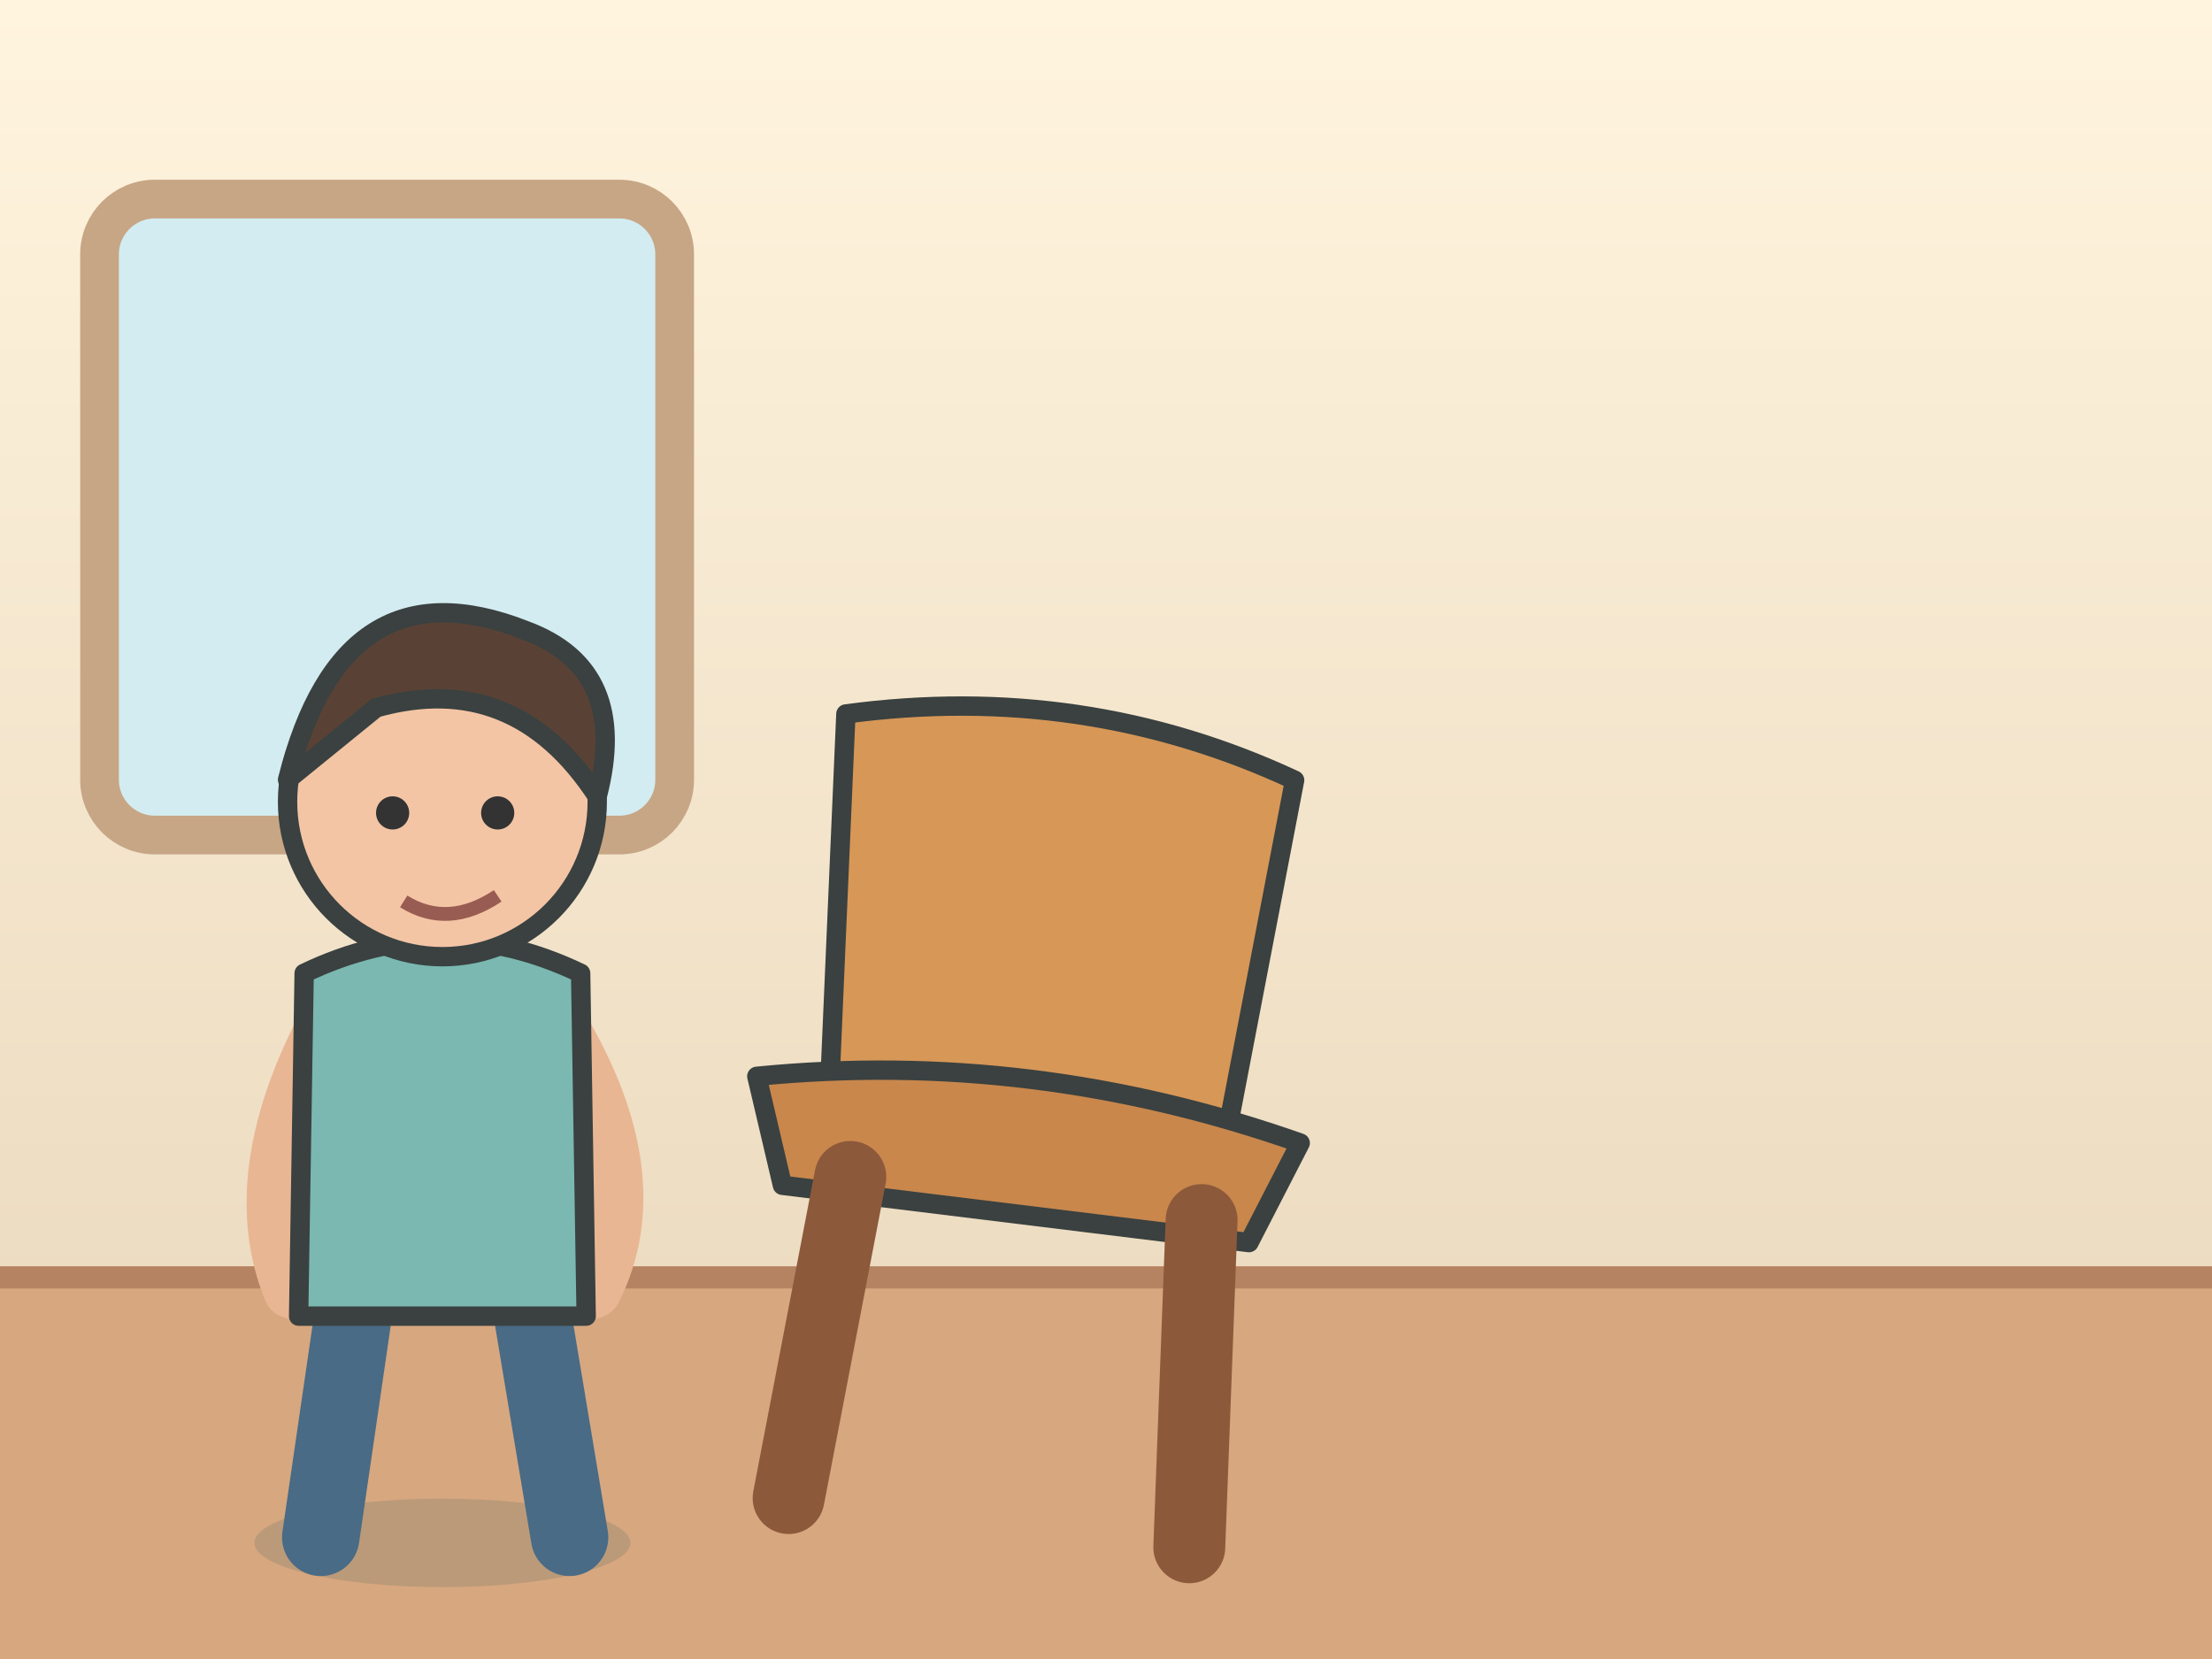
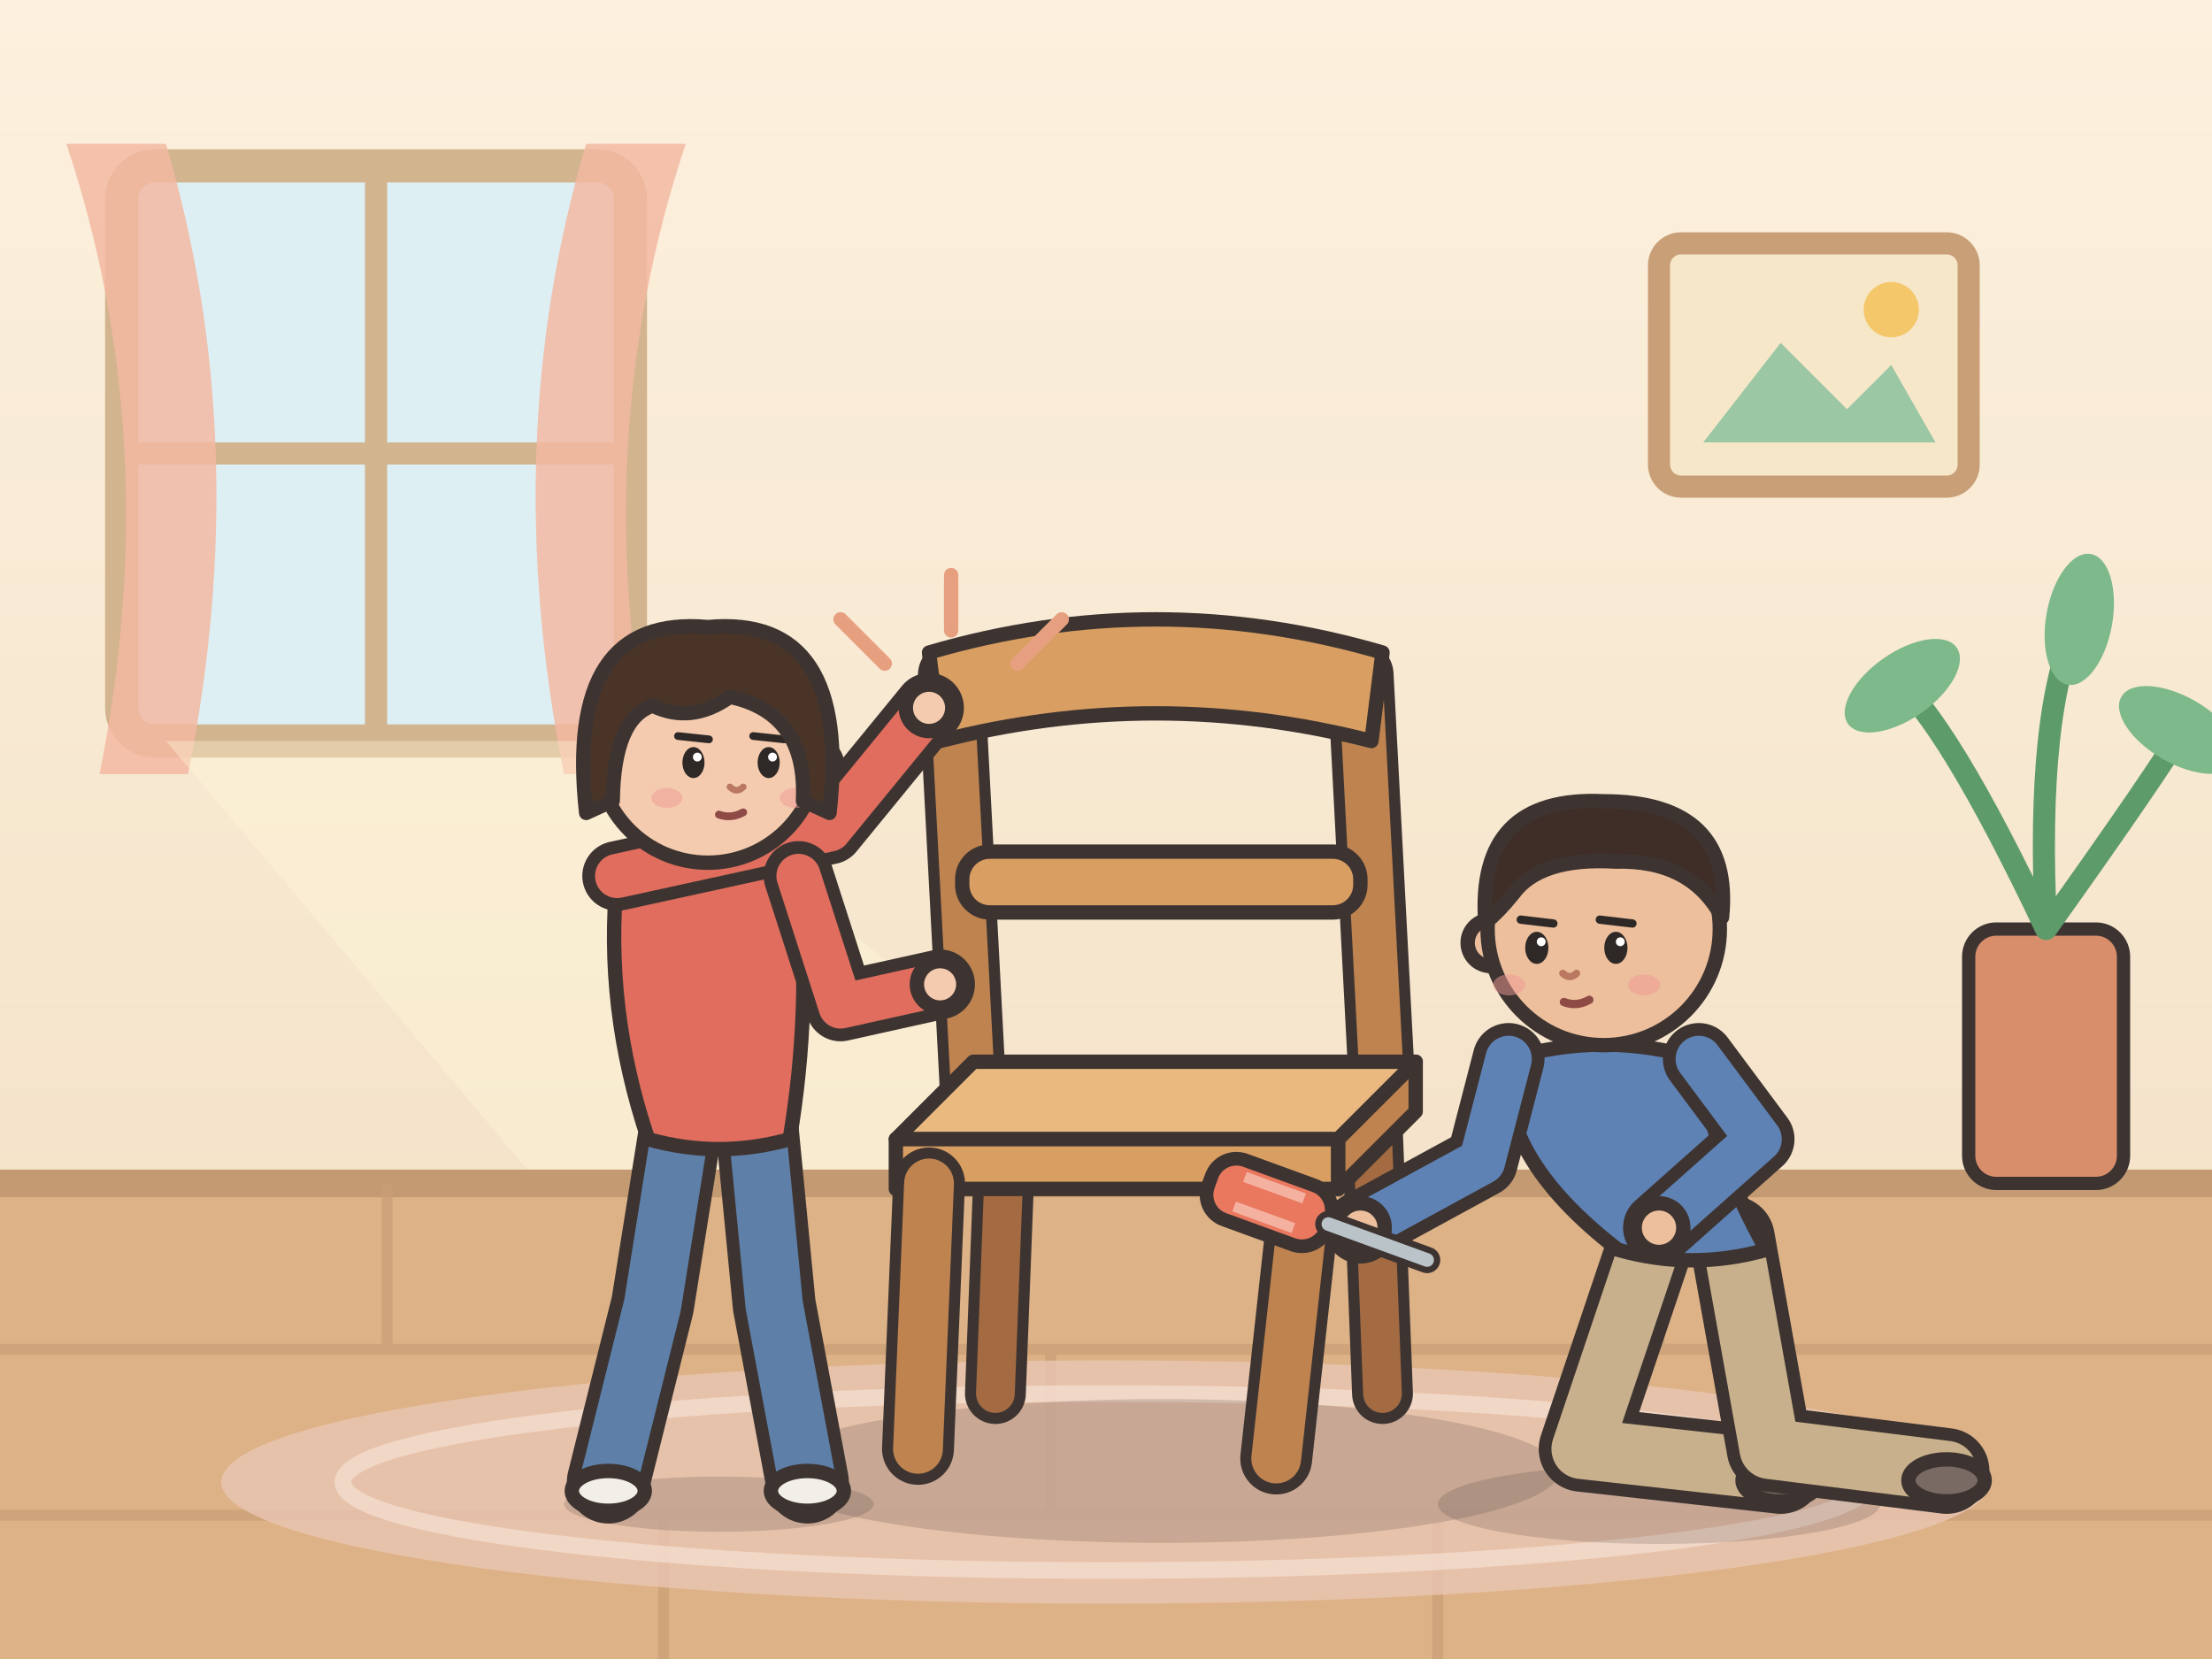
<svg xmlns="http://www.w3.org/2000/svg" viewBox="0 0 400 300" role="img" aria-labelledby="t d">
  <defs>
-     <linearGradient id="bg" x2="0" y2="1">
-       <stop stop-color="#FFF4DE" />
-       <stop offset="1" stop-color="#E7D5B9" />
-     </linearGradient>
-     <linearGradient id="cloth" x2="1" y2="1">
-       <stop stop-color="#F39B79" />
-       <stop offset="1" stop-color="#C95D55" />
-     </linearGradient>
+     <radialGradient id="glow">
+       <stop offset="0" stop-color="#FFF6C8" stop-opacity=".95" />
+       <stop offset="1" stop-color="#FFF6C8" stop-opacity="0" />
+     </radialGradient>
  </defs>
-   <rect width="400" height="300" fill="url(#bg)" />
-   <path d="M0 229 H400 V300 H0Z" fill="#D7A77F" />
-   <path d="M0 231 H400" stroke="#B58362" stroke-width="4" />
-   <rect x="18" y="36" width="104" height="115" rx="10" fill="#D3ECF1" stroke="#C7A685" stroke-width="7" />
-   <g transform="rotate(7 188 213)">
-     <path d="M143 134 Q185 123 225 136 L220 210 H149Z" fill="#D79757" stroke="#3A4140" stroke-width="3.5" stroke-linecap="round" stroke-linejoin="round" />
-     <path d="M135 201 Q184 190 234 201 L227 220 H142Z" fill="#C9874C" stroke="#3A4140" stroke-width="3.5" stroke-linecap="round" stroke-linejoin="round" />
-     <path d="M154 217 L150 276 M218 217 L223 276" stroke="#8D593B" stroke-width="13" stroke-linecap="round" />
+   <defs />
+   <linearGradient id="wall" x1="0" y1="0" x2="0" y2="1">
+     <stop stop-color="#FCF1DE" />
+     <stop offset="1" stop-color="#F2DEC2" />
+   </linearGradient>
+   <rect width="400" height="300" fill="url(#wall)" />
+   <rect x="22" y="30" width="92" height="104" rx="6" fill="#DDEFF3" stroke="#D2B48F" stroke-width="6" />
+   <path d="M68 30 V134 M22 82 H114" stroke="#D2B48F" stroke-width="4" />
+   <path d="M12 26 Q30 80 18 140 L34 140 Q46 80 30 26Z" fill="#F3B9A2" opacity=".85" />
+   <path d="M124 26 Q106 80 118 140 L102 140 Q90 80 106 26Z" fill="#F3B9A2" opacity=".85" />
+   <path d="M30 134 L170 300 L320 300 L110 134Z" fill="#FFF8DA" opacity=".35" />
+   <rect x="300" y="44" width="56" height="44" rx="4" fill="#F7E7C9" stroke="#C99F78" stroke-width="4" />
+   <path d="M308 80 L322 62 L334 74 L342 66 L350 80Z" fill="#9CC7A4" />
+   <circle cx="342" cy="56" r="5" fill="#F4C76A" />
+   <rect x="0" y="214" width="400" height="86" fill="#DDB287" />
+   <path d="M0 214 H400" stroke="#C49A72" stroke-width="5" />
+   <path d="M0 244 H400 M0 274 H400 M70 214 V244 M190 244 V274 M300 214 V244 M120 274 V300 M260 274 V300" stroke="#C99E76" stroke-width="2" opacity=".7" />
+   <ellipse cx="200" cy="268" rx="160" ry="22" fill="#EBC7B5" opacity=".75" />
+   <ellipse cx="200" cy="268" rx="138" ry="16" fill="none" stroke="#F4DCCD" stroke-width="3" opacity=".8" />
+   <g>
+     <rect x="356" y="168" width="28" height="46" rx="5" fill="#D98E6B" stroke="#3D3431" stroke-width="2.4" />
+     <path d="M370 168 Q352 130 342 122 M370 168 Q368 128 376 112 M370 168 Q390 140 396 130" stroke="#5E9B6B" stroke-width="4" fill="none" stroke-linecap="round" />
+     <ellipse cx="344" cy="124" rx="12" ry="6" fill="#7DB98A" transform="rotate(-35 344 124)" />
+     <ellipse cx="376" cy="112" rx="12" ry="6" fill="#7DB98A" transform="rotate(-80 376 112)" />
+     <ellipse cx="394" cy="132" rx="12" ry="6" fill="#7DB98A" transform="rotate(30 394 132)" />
  </g>
-   <g>
-     <ellipse cx="80" cy="279" rx="34" ry="8" fill="#4C665E" opacity=".2" />
-     <path d="M65 230 L58 278 M95 230 L103 278" stroke="#496B85" stroke-width="14" stroke-linecap="round" />
-     <path d="M59 186 Q45 213 53 233 M101 186 Q117 213 107 233" fill="none" stroke="#E9B693" stroke-width="11" stroke-linecap="round" />
-     <path d="M55 176 Q80 164 105 176 L106 238 H54Z" fill="#7AB8B1" stroke="#3A4140" stroke-width="3.5" stroke-linecap="round" stroke-linejoin="round" />
-     <circle cx="80" cy="145" r="28" fill="#F3C5A5" stroke="#3A4140" stroke-width="3.5" stroke-linecap="round" stroke-linejoin="round" />
-     <path d="M52 141 Q62 101 95 114 Q114 121 108 144 Q93 121 68 128Z" fill="#594235" stroke="#3A4140" stroke-width="3.5" stroke-linecap="round" stroke-linejoin="round" />
-     <circle cx="71" cy="147" r="3" fill="#333" />
-     <circle cx="90" cy="147" r="3" fill="#333" />
-     <path d="M73 163 Q81 168 90 162" fill="none" stroke="#995C52" stroke-width="2.5" />
+   <ellipse cx="210.0" cy="266.0" rx="72.0" ry="13.0" fill="#3D3431" opacity="0.18" />
+   <g transform="rotate(0 206 262)">
+     <path d="M182 200 L180 252" stroke="#3D3431" stroke-width="11" stroke-linecap="round" />
+     <path d="M182 200 L180 252" stroke="#A46B42" stroke-width="7" stroke-linecap="round" />
+     <path d="M248 200 L250 252" stroke="#3D3431" stroke-width="11" stroke-linecap="round" />
+     <path d="M248 200 L250 252" stroke="#A46B42" stroke-width="7" stroke-linecap="round" />
+     <path d="M176 198 L172 122 M250 198 L246 122" stroke="#3D3431" stroke-width="12" stroke-linecap="round" />
+     <path d="M176 198 L172 122 M250 198 L246 122" stroke="#BF8350" stroke-width="8" stroke-linecap="round" />
+     <path d="M168 118 Q209 106 250 118 L248 134 Q209 124 170 134Z" fill="#D99E62" stroke="#3D3431" stroke-width="2.6" stroke-linejoin="round" stroke-linecap="round" />
+     <rect x="174" y="154" width="72" height="11" rx="5" fill="#D99E62" stroke="#3D3431" stroke-width="2.6" stroke-linejoin="round" stroke-linecap="round" />
+     <path d="M162 206 L242 206 L256 192 L176 192Z" fill="#E9B97F" stroke="#3D3431" stroke-width="2.6" stroke-linejoin="round" stroke-linecap="round" />
+     <path d="M162 206 L242 206 L242 215 L162 215Z" fill="#D99E62" stroke="#3D3431" stroke-width="2.6" stroke-linejoin="round" stroke-linecap="round" />
+     <path d="M242 206 L256 192 L256 201 L242 215Z" fill="#BF8350" stroke="#3D3431" stroke-width="2.6" stroke-linejoin="round" stroke-linecap="round" />
+     <path d="M168 214 L166 262" stroke="#3D3431" stroke-width="13" stroke-linecap="round" />
+     <path d="M168 214 L166 262" stroke="#BF8350" stroke-width="9" stroke-linecap="round" />
+     <g transform="rotate(9 236 218)">
+       <path d="M236 222 L238 264" stroke="#3D3431" stroke-width="13" stroke-linecap="round" />
+       <path d="M236 222 L238 264" stroke="#BF8350" stroke-width="9" stroke-linecap="round" />
+     </g>
+     <path d="M230 217 L243 219" stroke="#4A3328" stroke-width="3.5" stroke-linecap="round" />
+   </g>
+   <ellipse cx="130.0" cy="272.0" rx="28.0" ry="5.0" fill="#3D3431" opacity="0.18" />
+   <path d="M123.1 204.0 L118.0 236.0 L110.0 268.0" fill="none" stroke="#3D3431" stroke-width="15.0" stroke-linecap="round" stroke-linejoin="round" />
+   <path d="M123.1 204.0 L118.0 236.0 L110.0 268.0" fill="none" stroke="#5E7FA8" stroke-width="10.4" stroke-linecap="round" stroke-linejoin="round" />
+   <ellipse cx="110.0" cy="269.6" rx="6.6" ry="3.6" fill="#F2EEE8" stroke="#3D3431" stroke-width="2.6" stroke-linejoin="round" stroke-linecap="round" />
+   <path d="M136.9 204.0 L140.0 236.0 L146.0 268.0" fill="none" stroke="#3D3431" stroke-width="15.0" stroke-linecap="round" stroke-linejoin="round" />
+   <path d="M136.9 204.0 L140.0 236.0 L146.0 268.0" fill="none" stroke="#5E7FA8" stroke-width="10.4" stroke-linecap="round" stroke-linejoin="round" />
+   <ellipse cx="146.0" cy="269.6" rx="6.6" ry="3.6" fill="#F2EEE8" stroke="#3D3431" stroke-width="2.6" stroke-linejoin="round" stroke-linecap="round" />
+   <path d="M111.6 158.4 Q128.0 153.4 144.4 158.4 Q146.8 182.2 142.8 206.0 Q130.0 209.6 117.2 206.0 Q109.2 182.2 111.6 158.4Z" fill="#E06D5E" stroke="#3D3431" stroke-width="2.6" stroke-linejoin="round" stroke-linecap="round" />
+   <path d="M111.6 158.4 L150.0 150.0 L168.0 128.0" fill="none" stroke="#3D3431" stroke-width="12.6" stroke-linecap="round" stroke-linejoin="round" />
+   <path d="M111.6 158.4 L150.0 150.0 L168.0 128.0" fill="none" stroke="#E06D5E" stroke-width="8.0" stroke-linecap="round" stroke-linejoin="round" />
+   <circle cx="168.0" cy="128.0" r="4.2" fill="#F4CBAE" stroke="#3D3431" stroke-width="2.6" stroke-linejoin="round" stroke-linecap="round" />
+   <path d="M144.4 158.4 L152.0 182.0 L170.0 178.0" fill="none" stroke="#3D3431" stroke-width="12.6" stroke-linecap="round" stroke-linejoin="round" />
+   <path d="M144.4 158.4 L152.0 182.0 L170.0 178.0" fill="none" stroke="#E06D5E" stroke-width="8.0" stroke-linecap="round" stroke-linejoin="round" />
+   <circle cx="170.0" cy="178.0" r="4.2" fill="#F4CBAE" stroke="#3D3431" stroke-width="2.6" stroke-linejoin="round" stroke-linecap="round" />
+   <circle cx="147.4" cy="138.4" r="4.0" fill="#F4CBAE" stroke="#3D3431" stroke-width="2.6" stroke-linejoin="round" stroke-linecap="round" />
+   <circle cx="128.0" cy="136.0" r="20.0" fill="#F4CBAE" stroke="#3D3431" stroke-width="2.6" stroke-linejoin="round" stroke-linecap="round" />
+   <ellipse cx="125.4" cy="137.9" rx="2.0" ry="2.8" fill="#2E2826" />
+   <circle cx="126.1" cy="136.9" r="0.8" fill="#FFF" />
+   <path d="M122.6 133.1 L128.2 133.7" stroke="#2E2826" stroke-width="1.4" stroke-linecap="round" />
+   <ellipse cx="139.0" cy="137.9" rx="2.0" ry="2.8" fill="#2E2826" />
+   <circle cx="139.7" cy="136.9" r="0.8" fill="#FFF" />
+   <path d="M136.2 133.1 L141.8 133.7" stroke="#2E2826" stroke-width="1.4" stroke-linecap="round" />
+   <path d="M132.0 142.3 Q133.2 143.5 134.4 142.3" fill="none" stroke="#B9785F" stroke-width="1.2" stroke-linecap="round" />
+   <ellipse cx="120.6" cy="144.3" rx="2.8" ry="1.8" fill="#F09A93" opacity=".5" />
+   <ellipse cx="143.8" cy="144.3" rx="2.8" ry="1.8" fill="#F09A93" opacity=".5" />
+   <path d="M130.0 147.3 Q132.2 148.1 134.4 146.9" fill="none" stroke="#8E4A45" stroke-width="1.4" stroke-linecap="round" />
+   <path d="M106.0 147.0 Q102.0 111.0 128.0 113.4 Q154.0 111.0 150.0 147.0 L145.2 144.8 Q146.0 129.0 132.0 126.0 Q125.0 131.0 118.0 127.6 Q111.0 130.0 110.8 144.8Z" fill="#4A3428" stroke="#3D3431" stroke-width="2.6" stroke-linejoin="round" stroke-linecap="round" />
+   <path d="M160 120 l-8 -8 M172 114 l0 -10 M184 120 l8 -8" stroke="#E7A07F" stroke-width="2.6" stroke-linecap="round" />
+   <ellipse cx="300.0" cy="272.0" rx="40.0" ry="7.2" fill="#3D3431" opacity="0.18" />
+   <path d="M298.8 224.0 L286.0 262.0 L322.0 266.0" fill="none" stroke="#3D3431" stroke-width="15.5" stroke-linecap="round" stroke-linejoin="round" />
+   <path d="M298.8 224.0 L286.0 262.0 L322.0 266.0" fill="none" stroke="#C9B08C" stroke-width="10.9" stroke-linecap="round" stroke-linejoin="round" />
+   <ellipse cx="322.0" cy="267.7" rx="6.9" ry="3.8" fill="#7A6A64" stroke="#3D3431" stroke-width="2.6" stroke-linejoin="round" stroke-linecap="round" />
+   <path d="M313.2 224.0 L320.0 262.0 L352.0 266.0" fill="none" stroke="#3D3431" stroke-width="15.5" stroke-linecap="round" stroke-linejoin="round" />
+   <path d="M313.2 224.0 L320.0 262.0 L352.0 266.0" fill="none" stroke="#C9B08C" stroke-width="10.9" stroke-linecap="round" stroke-linejoin="round" />
+   <ellipse cx="352.0" cy="267.7" rx="6.9" ry="3.8" fill="#7A6A64" stroke="#3D3431" stroke-width="2.6" stroke-linejoin="round" stroke-linecap="round" />
+   <path d="M272.8 191.5 Q290.0 186.3 307.2 191.5 Q309.7 208.8 319.4 226.0 Q306.0 229.8 292.6 226.0 Q270.3 208.8 272.8 191.5Z" fill="#5F82B5" stroke="#3D3431" stroke-width="2.6" stroke-linejoin="round" stroke-linecap="round" />
+   <path d="M272.8 191.5 L268.0 210.0 L246.0 222.0" fill="none" stroke="#3D3431" stroke-width="13.0" stroke-linecap="round" stroke-linejoin="round" />
+   <path d="M272.8 191.5 L268.0 210.0 L246.0 222.0" fill="none" stroke="#5F82B5" stroke-width="8.4" stroke-linecap="round" stroke-linejoin="round" />
+   <circle cx="246.0" cy="222.0" r="4.4" fill="#EDBF9C" stroke="#3D3431" stroke-width="2.6" stroke-linejoin="round" stroke-linecap="round" />
+   <path d="M307.2 191.5 L318.0 206.0 L300.0 222.0" fill="none" stroke="#3D3431" stroke-width="13.0" stroke-linecap="round" stroke-linejoin="round" />
+   <path d="M307.2 191.5 L318.0 206.0 L300.0 222.0" fill="none" stroke="#5F82B5" stroke-width="8.4" stroke-linecap="round" stroke-linejoin="round" />
+   <circle cx="300.0" cy="222.0" r="4.4" fill="#EDBF9C" stroke="#3D3431" stroke-width="2.6" stroke-linejoin="round" stroke-linecap="round" />
+   <circle cx="269.6" cy="170.5" r="4.2" fill="#EDBF9C" stroke="#3D3431" stroke-width="2.6" stroke-linejoin="round" stroke-linecap="round" />
+   <circle cx="290.0" cy="168.0" r="21.0" fill="#EDBF9C" stroke="#3D3431" stroke-width="2.6" stroke-linejoin="round" stroke-linecap="round" />
+   <ellipse cx="277.9" cy="171.4" rx="2.1" ry="2.9" fill="#2E2826" />
+   <circle cx="278.7" cy="170.3" r="0.8" fill="#FFF" />
+   <path d="M275.0 166.3 L280.9 167.0" stroke="#2E2826" stroke-width="1.5" stroke-linecap="round" />
+   <ellipse cx="292.2" cy="171.4" rx="2.1" ry="2.9" fill="#2E2826" />
+   <circle cx="293.0" cy="170.3" r="0.8" fill="#FFF" />
+   <path d="M289.3 166.3 L295.2 167.0" stroke="#2E2826" stroke-width="1.5" stroke-linecap="round" />
+   <path d="M282.6 176.0 Q283.9 177.2 285.1 176.0" fill="none" stroke="#B9785F" stroke-width="1.3" stroke-linecap="round" />
+   <ellipse cx="272.9" cy="178.1" rx="2.9" ry="1.9" fill="#F09A93" opacity=".5" />
+   <ellipse cx="297.3" cy="178.1" rx="2.9" ry="1.9" fill="#F09A93" opacity=".5" />
+   <path d="M282.8 181.2 Q285.1 182.1 287.4 180.8" fill="none" stroke="#8E4A45" stroke-width="1.5" stroke-linecap="round" />
+   <path d="M268.6 166.9 Q266.9 143.8 290.0 144.9 Q313.5 144.9 311.4 165.9 Q305.8 155.4 292.1 155.8 Q278.4 155.0 273.6 161.7 Q271.1 164.8 268.6 166.9Z" fill="#3F2E27" stroke="#3D3431" stroke-width="2.6" stroke-linejoin="round" stroke-linecap="round" />
+   <g transform="translate(242 222) rotate(-70) scale(0.95)">
+     <rect x="-6" y="-26" width="12" height="24" rx="5" fill="#E9785F" stroke="#3D3431" stroke-width="2.6" stroke-linejoin="round" stroke-linecap="round" />
+     <path d="M-3 -20 V-8 M3 -20 V-8" stroke="#F5B19F" stroke-width="2" />
+     <path d="M0 -2 V18" stroke="#3D3431" stroke-width="5" stroke-linecap="round" />
+     <path d="M0 -2 V18" stroke="#B9C3C8" stroke-width="2.6" stroke-linecap="round" />
  </g>
</svg>
